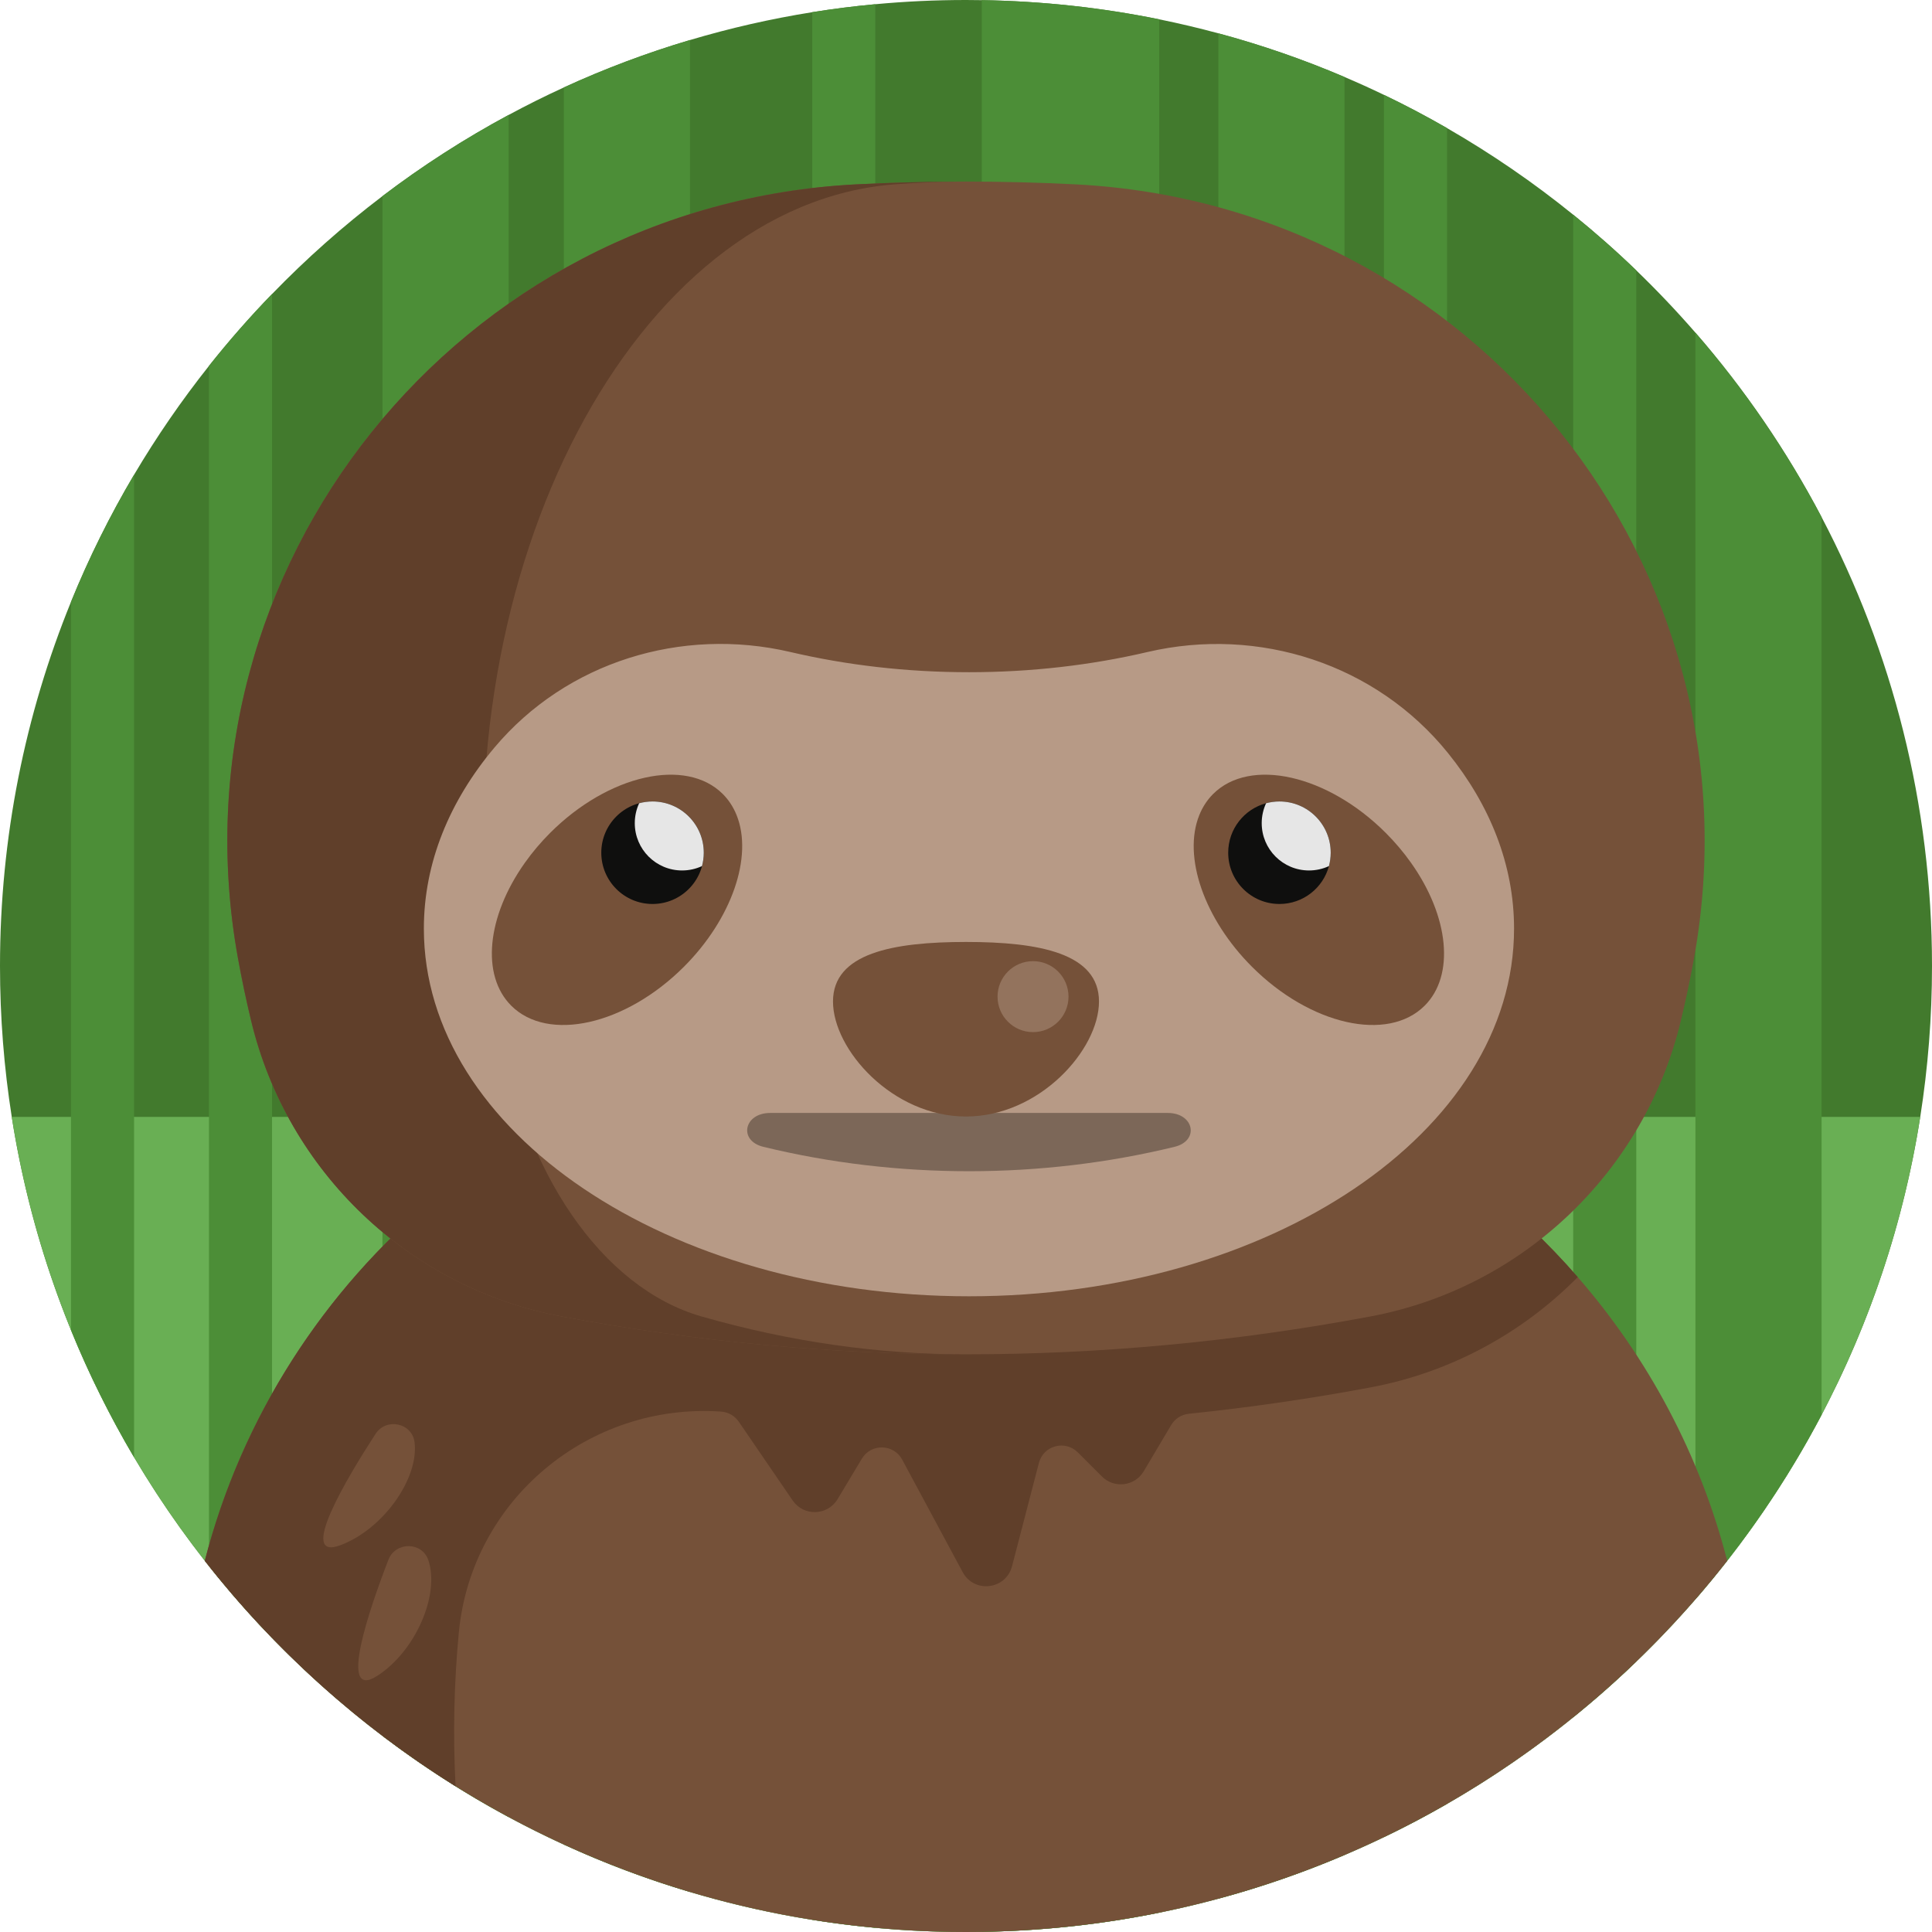
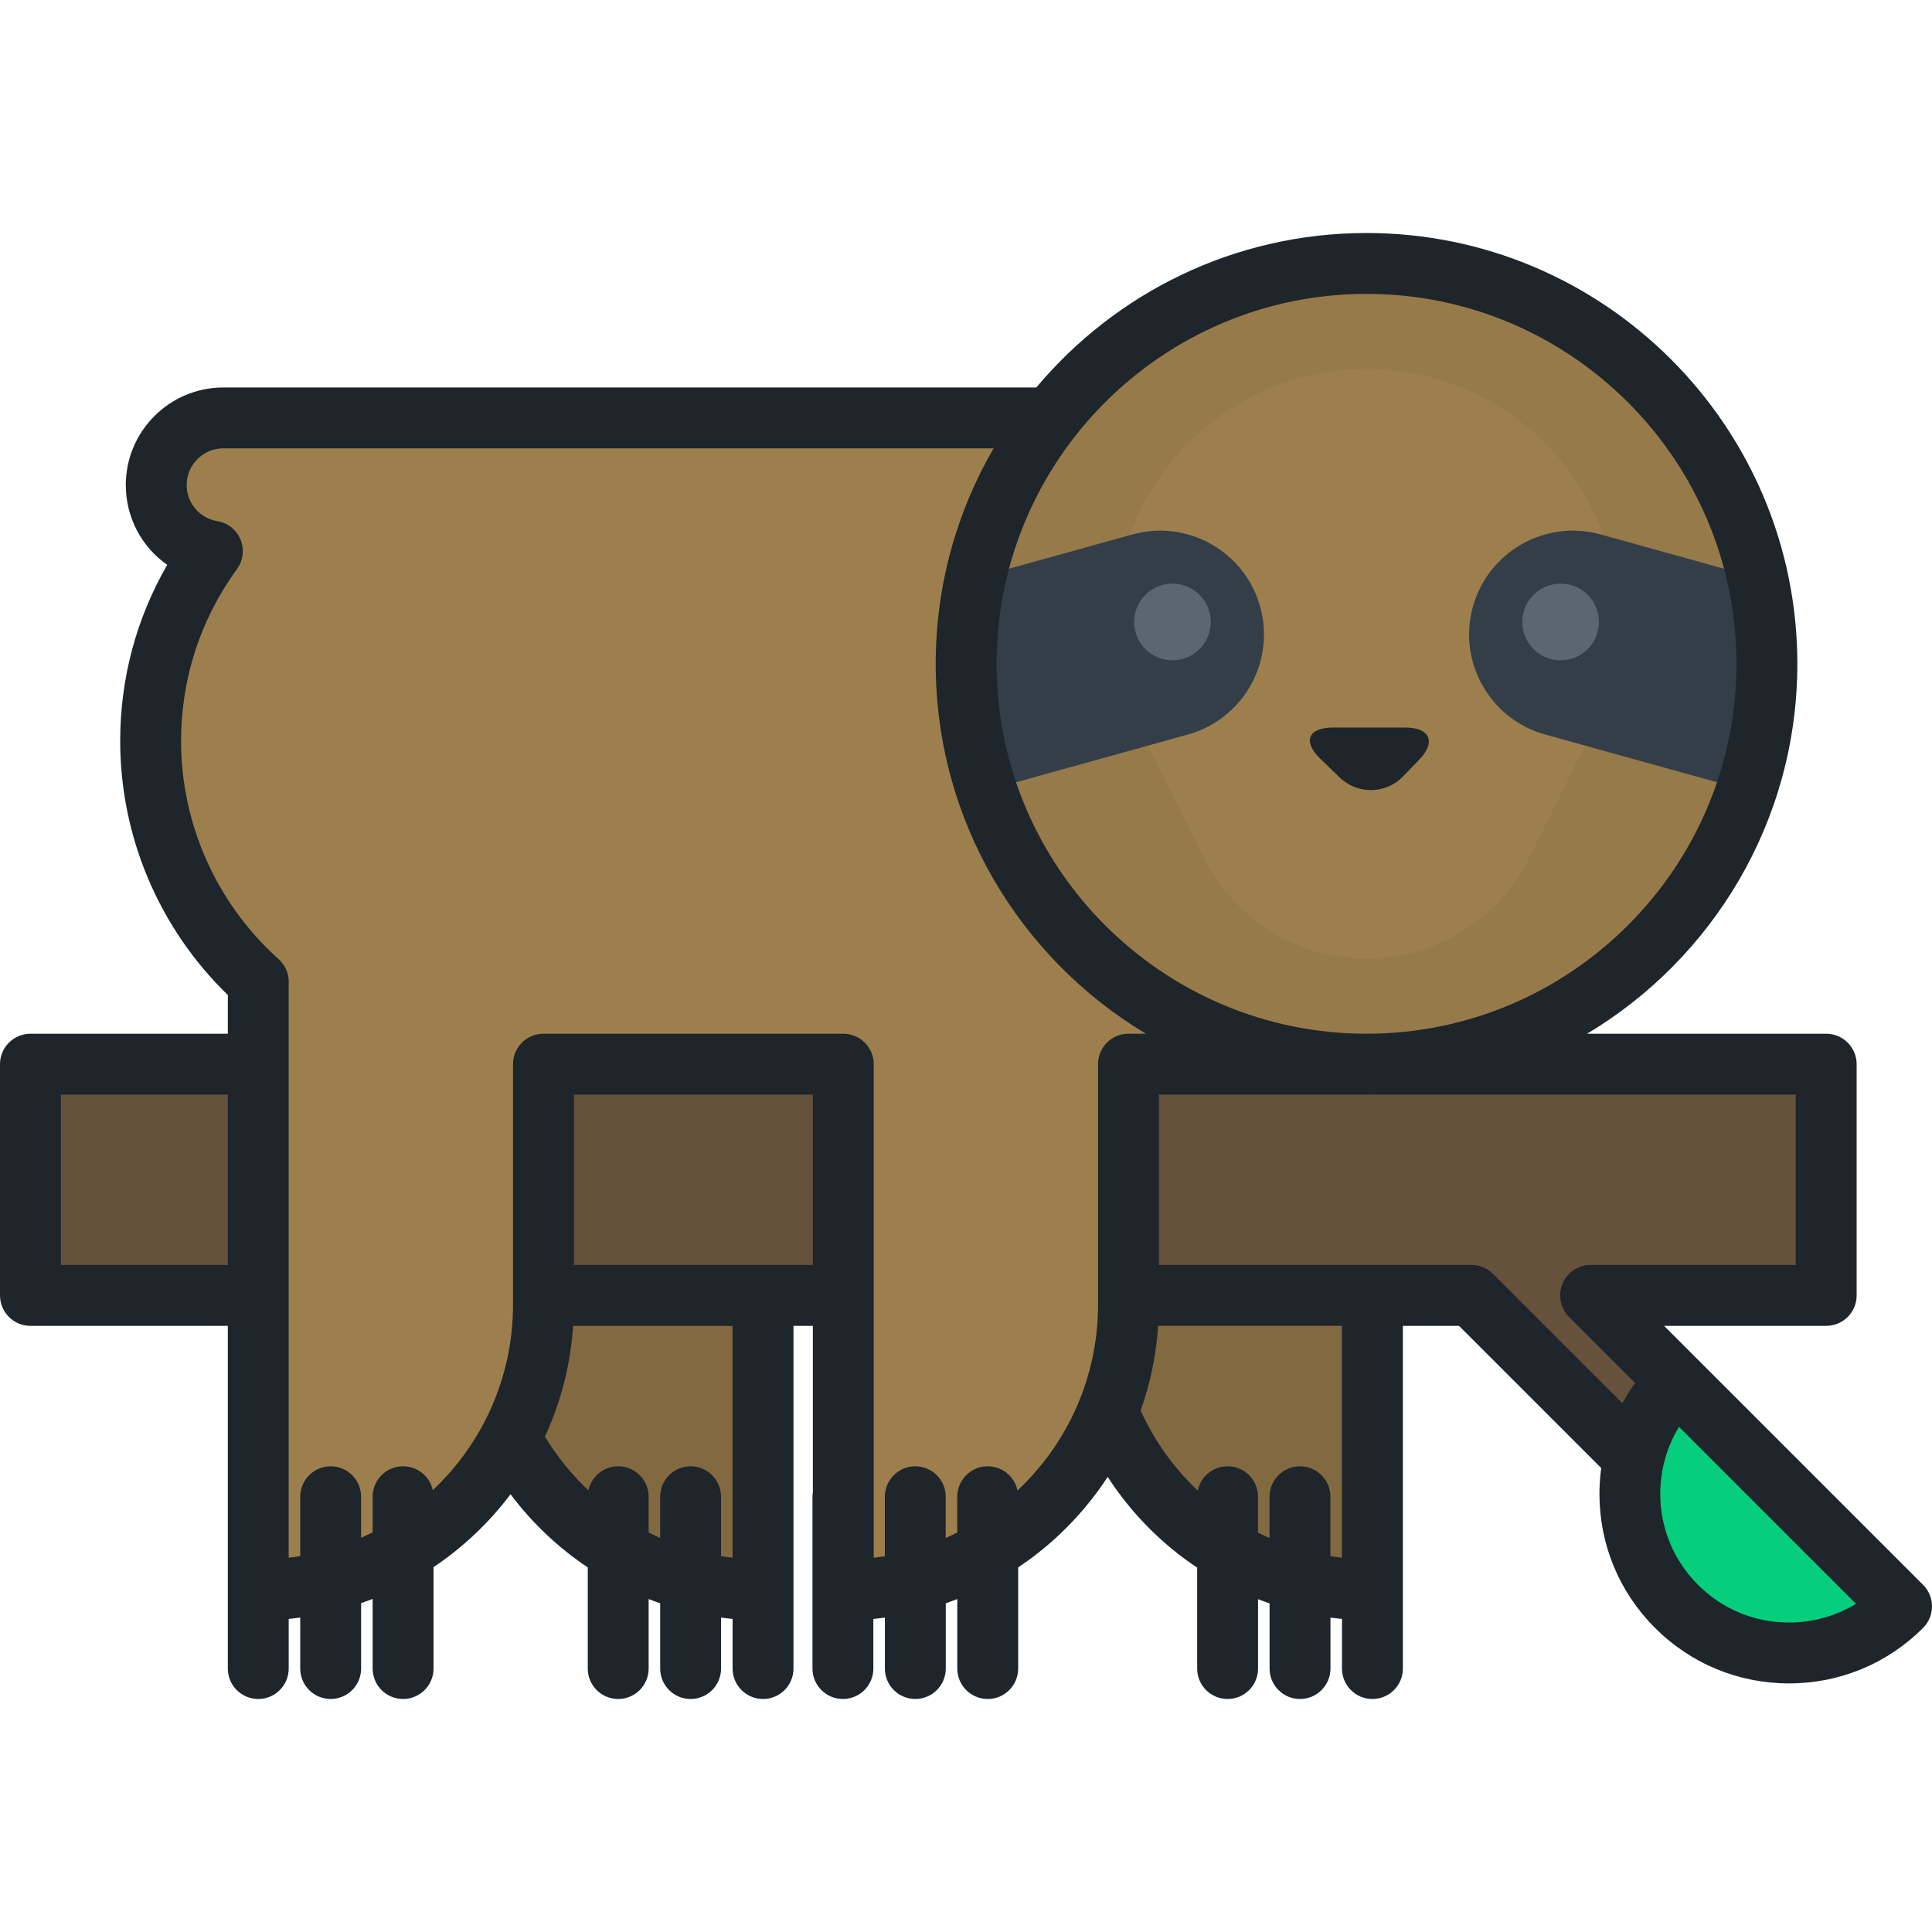
- <svg xmlns="http://www.w3.org/2000/svg" version="1.1" id="Capa_1" x="0px" y="0px" viewBox="0 0 512 512" style="enable-background:new 0 0 512 512;" xml:space="preserve">
-   <path style="fill:#427A2D;" d="M512,256c0,13.605-1.066,26.958-3.114,39.988C489.691,418.377,383.781,512,256,512  S22.309,418.377,3.114,295.988C1.066,282.958,0,269.605,0,256c0-34.126,6.677-66.706,18.808-96.486  c4.754-11.682,10.355-22.946,16.718-33.698c5.966-10.083,12.601-19.717,19.853-28.85c5.256-6.625,10.836-12.988,16.718-19.048  c9.07-9.373,18.85-18.045,29.257-25.945c10.533-8.004,21.713-15.203,33.437-21.514c4.786-2.581,9.665-5.016,14.629-7.283  c10.762-4.942,21.932-9.153,33.437-12.57c10.522-3.135,21.337-5.611,32.392-7.377c5.517-0.888,11.086-1.588,16.718-2.111  C239.877,0.376,247.892,0,256,0c1.4,0,2.79,0.01,4.18,0.042c16.081,0.251,31.796,1.985,47.02,5.078  c5.287,1.076,10.512,2.309,15.673,3.709c11.483,3.093,22.653,6.969,33.437,11.577c3.521,1.494,7.011,3.072,10.449,4.733  c5.695,2.727,11.264,5.674,16.718,8.808c11.766,6.771,22.946,14.451,33.437,22.946c5.789,4.681,11.368,9.603,16.718,14.764  c5.465,5.266,10.689,10.773,15.673,16.499c12.936,14.879,24.179,31.284,33.437,48.891C501.426,172.586,512,213.065,512,256z" />
-   <path style="fill:#69AF54;" d="M508.886,295.988c-4.399,28.097-13.385,54.669-26.143,78.952  c-9.258,17.607-20.501,34.001-33.437,48.891c-4.984,5.736-10.209,11.243-15.673,16.509c-5.35,5.162-10.93,10.094-16.718,14.775  c-10.491,8.485-21.671,16.165-33.437,22.936c-5.454,3.135-11.024,6.081-16.718,8.808c-3.438,1.661-6.917,3.239-10.449,4.733  c-10.783,4.598-21.943,8.485-33.437,11.577c-5.162,1.4-10.386,2.633-15.673,3.709c-15.224,3.093-30.939,4.827-47.02,5.078  C258.79,511.99,257.4,512,256,512c-8.108,0-16.123-0.376-24.033-1.108c-5.632-0.533-11.201-1.233-16.718-2.121  c-11.055-1.766-21.859-4.242-32.392-7.377c-11.504-3.417-22.664-7.628-33.437-12.57c-4.963-2.278-9.843-4.702-14.629-7.283  c-11.724-6.311-22.904-13.51-33.437-21.514c-10.407-7.899-20.187-16.583-29.257-25.945c-5.883-6.071-11.463-12.434-16.718-19.059  c-7.252-9.122-13.887-18.766-19.853-28.839c-6.363-10.762-11.964-22.026-16.718-33.719c-7.293-17.899-12.612-36.822-15.694-56.477  L508.886,295.988L508.886,295.988z" />
+ <svg xmlns="http://www.w3.org/2000/svg" version="1.1" id="Layer_1" x="0px" y="0px" viewBox="0 0 512 512" style="enable-background:new 0 0 512 512;" xml:space="preserve">
  <g>
-     <path style="fill:#4C8E37;" d="M482.743,137.049v237.892c-9.258,17.607-20.501,34.001-33.437,48.891V88.158   C462.242,103.037,473.485,119.442,482.743,137.049z" />
-     <path style="fill:#4C8E37;" d="M356.31,20.407v471.186c-10.783,4.598-21.943,8.485-33.437,11.577V8.829   C334.357,11.922,345.527,15.799,356.31,20.407z" />
-     <path style="fill:#4C8E37;" d="M134.792,30.459v451.082c-11.724-6.311-22.904-13.51-33.437-21.514V51.973   C111.888,43.969,123.068,36.77,134.792,30.459z" />
-     <path style="fill:#4C8E37;" d="M182.857,10.606v490.789c-11.504-3.417-22.664-7.628-33.437-12.57V23.176   C160.183,18.233,171.353,14.023,182.857,10.606z" />
-     <path style="fill:#4C8E37;" d="M433.633,71.659v368.682c-5.35,5.162-10.93,10.094-16.718,14.775V56.895   C422.703,61.576,428.283,66.497,433.633,71.659z" />
-     <path style="fill:#4C8E37;" d="M35.527,125.816v260.368c-6.363-10.762-11.964-22.026-16.718-33.719V159.514   C23.562,147.832,29.163,136.568,35.527,125.816z" />
-     <path style="fill:#4C8E37;" d="M72.098,77.918v356.164c-5.883-6.071-11.463-12.434-16.718-19.059V96.967   C60.635,90.342,66.215,83.978,72.098,77.918z" />
-     <path style="fill:#4C8E37;" d="M383.478,33.949v444.102c-5.454,3.135-11.024,6.081-16.718,8.809V25.14   C372.454,27.867,378.023,30.814,383.478,33.949z" />
-     <path style="fill:#4C8E37;" d="M231.967,1.118v509.774c-5.632-0.533-11.201-1.233-16.718-2.121V3.229   C220.766,2.341,226.335,1.64,231.967,1.118z" />
-     <path style="fill:#4C8E37;" d="M307.2,5.12v501.76c-15.224,3.093-30.939,4.827-47.02,5.078V0.042   C276.261,0.293,291.976,2.027,307.2,5.12z" />
+     <path style="fill:#826940;" d="M363.7,421.363c-41.74,0-75.579-33.839-75.579-75.578v-85.277c0-20.87,16.919-37.789,37.789-37.789   c20.87,0,37.79,16.919,37.79,37.789L363.7,421.363L363.7,421.363z" />
+     <path style="fill:#826940;" d="M208.661,421.363c-41.742,0-75.578-33.839-75.578-75.578v-85.277   c0-20.87,16.918-37.789,37.789-37.789c20.87,0,37.789,16.919,37.789,37.789V421.363z" />
  </g>
-   <path style="fill:#755139;" d="M457.728,413.633C410.864,473.516,337.93,512,256,512s-154.864-38.484-201.728-98.367  c7.199-28.003,20.929-53.708,39.612-75.191c31.932-36.728,78.346-61.158,131.427-63.843c20.459-1.034,40.918-1.034,61.377,0  c53.081,2.685,99.495,27.115,131.427,63.843C436.799,359.926,450.529,385.63,457.728,413.633z" />
-   <path style="fill:#603F2A;" d="M418.116,338.442c-31.932-36.728-78.346-61.158-131.427-63.843  c-11.274-0.575-22.549-0.815-33.813-0.752c0.209-0.01,0.408-0.01,0.616-0.021c-0.742,0.01-1.494,0.021-2.236,0.021  c-1.327,0.01-2.654,0.021-3.981,0.042c-1.264,0.021-2.529,0.052-3.793,0.073c-1.191,0.021-2.382,0.042-3.574,0.073  c-1.317,0.042-2.644,0.084-3.96,0.125c-1.118,0.042-2.247,0.073-3.365,0.115c-2.424,0.094-4.848,0.199-7.272,0.324  c-84.156,4.253-151.531,63.164-171.039,139.034c18.453,23.583,40.96,43.844,66.456,59.747c-0.721-13.866-0.397-27.512,0.867-40.761  c3.371-35.248,34.523-60.942,69.499-58.533c1.888,0.13,3.617,1.113,4.686,2.674l14.286,20.883c2.911,4.256,9.25,4.067,11.903-0.354  l6.432-10.72c2.456-4.092,8.432-3.951,10.691,0.252l16.031,29.818c3.046,5.664,11.458,4.655,13.077-1.569l7.119-27.379  c1.196-4.602,6.939-6.164,10.302-2.801l6.399,6.399c3.264,3.264,8.729,2.578,11.085-1.392l7.278-12.263  c0.994-1.674,2.721-2.77,4.657-2.971c16.035-1.653,32.069-3.973,48.104-6.975C384.439,363.708,403.466,353.28,418.116,338.442z" />
-   <path style="fill:#755139;" d="M284.951,48.851c-19.302-0.976-38.606-0.976-57.908,0C121.784,54.175,44.327,150.122,63.044,253.84  c1.003,5.558,2.172,11.116,3.508,16.673c9.611,40.004,41.861,70.799,82.3,78.368c71.43,13.37,142.859,13.37,214.29,0  c40.44-7.569,72.689-38.364,82.3-78.368c1.335-5.558,2.505-11.116,3.508-16.673C467.667,150.122,390.21,54.175,284.951,48.851z" />
-   <path style="fill:#603F2A;" d="M255.997,358.915c-35.715,0-71.429-3.344-107.144-10.031c-40.438-7.565-72.694-38.358-82.296-78.367  c-1.337-5.559-2.508-11.118-3.511-16.677C44.332,150.124,121.78,54.181,227.043,48.852c8.861-0.439,17.721-0.69,26.593-0.721  c-5.528,0.052-11.055,0.303-16.572,0.721C168.236,54.181,117.59,150.124,129.825,253.84c0.658,5.559,1.421,11.118,2.299,16.677  c6.28,40.009,27.366,70.802,53.812,78.367C209.29,355.571,232.643,358.915,255.997,358.915z" />
-   <path style="fill:#B79A86;" d="M383.744,199.58c-19.05-23.6-50.135-33.685-79.668-26.783c-14.817,3.463-30.727,5.346-47.291,5.346  c-16.573,0-32.493-1.885-47.316-5.352c-28.865-6.751-59.367,2.635-78.442,25.328c-11.902,14.161-18.699,30.531-18.699,47.973  c0,53.812,64.675,97.437,144.457,97.437s144.456-43.622,144.456-97.435C401.241,229.247,394.901,213.402,383.744,199.58z" />
-   <g>
-     <path style="fill:#755139;" d="M377.558,266.509c-9.778,9.778-30.311,5.153-45.773-10.308   c-12.656-12.656-18.395-29.183-13.957-40.191c0.869-2.154,2.097-4.03,3.649-5.582c9.778-9.778,30.311-5.153,45.773,10.308   c2.453,2.453,4.702,5.114,6.683,7.905C384.073,242.935,385.562,258.505,377.558,266.509z" />
-     <path style="fill:#755139;" d="M135.474,266.509c9.778,9.778,30.311,5.153,45.773-10.308   c12.656-12.656,18.395-29.183,13.957-40.191c-0.869-2.154-2.097-4.03-3.649-5.582c-9.778-9.778-30.311-5.153-45.773,10.308   c-2.453,2.453-4.702,5.114-6.683,7.905C128.959,242.935,127.47,258.505,135.474,266.509z" />
-   </g>
-   <g>
-     <path style="fill:#0F0F0E;" d="M352.652,225.98c0,1.223-0.167,2.414-0.47,3.542c-1.557,5.789-6.834,10.041-13.113,10.041   c-7.502,0-13.584-6.081-13.584-13.584c0-6.28,4.253-11.557,10.041-13.113c1.128-0.303,2.32-0.47,3.542-0.47   C346.571,212.396,352.652,218.478,352.652,225.98z" />
-     <circle style="fill:#0F0F0E;" cx="172.931" cy="225.98" r="13.584" />
-   </g>
-   <g>
-     <path style="fill:#E6E6E6;" d="M352.652,225.98c0,1.223-0.167,2.414-0.47,3.542c-1.599,0.742-3.396,1.16-5.277,1.16   c-6.928,0-12.539-5.611-12.539-12.539c0-1.881,0.418-3.678,1.16-5.277c1.128-0.303,2.32-0.47,3.542-0.47   C346.571,212.396,352.652,218.478,352.652,225.98z" />
-     <path style="fill:#E6E6E6;" d="M186.509,225.98c0,1.223-0.167,2.414-0.47,3.542c-1.599,0.742-3.396,1.16-5.277,1.16   c-6.928,0-12.539-5.611-12.539-12.539c0-1.881,0.418-3.678,1.16-5.277c1.128-0.303,2.32-0.47,3.542-0.47   C180.428,212.396,186.509,218.478,186.509,225.98z" />
-   </g>
-   <g>
-     <path style="fill:#755139;" d="M99.538,379.981c2.834-4.355,9.692-2.907,10.326,2.251c1.17,9.539-8.215,22.913-19.569,27.238   C78.513,413.958,92.154,391.329,99.538,379.981z" />
-     <path style="fill:#755139;" d="M102.934,413.36c1.875-4.846,8.885-4.843,10.568,0.072c3.113,9.093-3.312,24.115-13.529,30.689   C89.37,450.943,98.05,425.986,102.934,413.36z" />
-   </g>
-   <path style="fill:#7C6758;" d="M202.293,303.92c35.405,8.621,73.576,8.621,108.981,0c6.657-1.621,5.177-8.976-1.821-8.976H204.115  C197.117,294.944,195.636,302.299,202.293,303.92z" />
-   <path style="fill:#755139;" d="M291.243,265.413c0,12.774-15.78,30.473-35.245,30.473s-35.245-17.7-35.245-30.473  c0-12.774,15.78-15.786,35.245-15.786C275.463,249.627,291.243,252.64,291.243,265.413z" />
-   <circle style="fill:#93735D;" cx="273.763" cy="264.119" r="9.404" />
+   <path style="fill:#65513C;" d="M483.963,282.018H8.067v61.277h381.914l55.169,55.171c2.177,2.178,5.033,3.266,7.887,3.266  c2.854,0,5.709-1.088,7.887-3.266c4.356-4.356,4.356-11.418,0-15.774l-39.396-39.397h62.435V282.018z" />
+   <path style="fill:#05CE7C;" d="M444.281,366.048c-16.474,16.473-16.474,43.181,0,59.652c16.471,16.473,43.179,16.473,59.652,0  L444.281,366.048z" />
+   <path style="fill:#9C7F4D;" d="M362.145,110.749H59.191c-9.822,0-17.786,7.961-17.786,17.785c0,8.829,6.442,16.135,14.876,17.526  c-10.282,14.129-16.363,31.511-16.363,50.323c0,25.352,11.025,48.122,28.532,63.801c-0.001,0.109-0.009,0.216-0.009,0.325v160.854  c41.741,0,75.578-33.839,75.578-75.578v-63.767h79.459v139.346c41.741,0,75.578-33.839,75.578-75.578v-63.767h63.088  c47.295,0,85.634-38.34,85.634-85.635C447.779,149.088,409.44,110.749,362.145,110.749z" />
+   <circle style="fill:#967A4A;" cx="362.145" cy="175.919" r="106.105" />
+   <path style="fill:#9C7F4D;" d="M428.785,164.397c0-36.804-29.835-66.64-66.64-66.64s-66.64,29.836-66.64,66.64  c0,9.423,1.966,18.383,5.493,26.509l-0.004,0.011l0.11,0.222c0.829,1.893,1.741,3.739,2.738,5.534l14.762,29.849l0.004-0.002  c7.723,16.29,24.312,27.557,43.538,27.557s35.815-11.269,43.537-27.558l0.002,0.003l14.771-29.862  c0.988-1.782,1.892-3.616,2.717-5.494l0.124-0.248l-0.005-0.013C426.819,182.779,428.785,173.821,428.785,164.397z" />
+   <path style="fill:#333E48;" d="M333.956,160.781c-4.07-14.64-19.236-23.211-33.875-19.144l-41.571,11.551  c-1.599,7.326-2.466,14.924-2.466,22.729c0,11.73,1.932,23.002,5.447,33.55l53.318-14.814  C329.451,190.587,338.021,175.42,333.956,160.781z" />
+   <circle style="fill:#5C6670;" cx="310.711" cy="164.83" r="10.161" />
+   <path style="fill:#333E48;" d="M390.335,160.781c4.07-14.64,19.236-23.211,33.874-19.144l41.57,11.551  c1.6,7.326,2.467,14.924,2.467,22.729c0,11.73-1.932,23.002-5.447,33.55l-53.32-14.814  C394.841,190.587,386.269,175.42,390.335,160.781z" />
+   <circle style="fill:#5C6670;" cx="413.579" cy="164.83" r="10.162" />
+   <path style="fill:#1E252B;" d="M355.078,206.076c4.683,4.521,12.212,4.388,16.729-0.298l4.287-4.446  c4.52-4.685,2.892-8.52-3.617-8.52h-19.301c-6.509,0-8.004,3.7-3.321,8.222L355.078,206.076z M509.637,419.996l-59.652-59.652  c-0.003-0.003-0.008-0.006-0.011-0.01l-8.972-8.971h42.961c4.456,0,8.067-3.612,8.067-8.067v-61.277  c0-4.455-3.611-8.067-8.067-8.067h-63.369c33.345-19.956,55.72-56.429,55.72-98.034c0-62.952-51.215-114.168-114.168-114.168  c-35.103,0-66.552,15.929-87.512,40.934H59.191c-14.255,0-25.852,11.597-25.852,25.851c0,8.694,4.262,16.459,10.973,21.156  c-8.179,14.162-12.459,30.12-12.459,46.693c0,25.371,10.351,49.691,28.523,67.301v10.267H8.067c-4.455,0-8.067,3.612-8.067,8.067  v61.277c0,4.455,3.612,8.067,8.067,8.067h52.309v90.82c0,4.455,3.612,8.067,8.067,8.067s8.067-3.612,8.067-8.067v-13.15  c1.026-0.099,2.04-0.23,3.056-0.366v13.515c0,4.455,3.612,8.067,8.067,8.067c4.455,0,8.067-3.612,8.067-8.067v-17.336  c1.028-0.356,2.046-0.73,3.056-1.124v18.461c0,4.455,3.612,8.067,8.067,8.067s8.067-3.612,8.067-8.067v-26.871  c7.839-5.254,14.744-11.794,20.411-19.32c5.734,7.652,12.667,14.181,20.464,19.386v26.805c0,4.455,3.612,8.067,8.067,8.067  s8.067-3.612,8.067-8.067v-18.415c1.01,0.392,2.03,0.76,3.056,1.113v17.302c0,4.455,3.612,8.067,8.067,8.067  s8.067-3.612,8.067-8.067v-13.494c1.014,0.134,2.033,0.25,3.056,0.347v13.147c0,4.455,3.612,8.067,8.067,8.067  s8.067-3.612,8.067-8.067v-90.82h5.139v44.044c-0.063,0.407-0.105,0.82-0.105,1.243v45.532c0,4.455,3.612,8.067,8.067,8.067  c4.455,0,8.067-3.612,8.067-8.067v-13.141c1.025-0.097,2.041-0.226,3.056-0.36v13.501c0,4.455,3.612,8.067,8.067,8.067  s8.067-3.612,8.067-8.067v-17.299c1.028-0.354,2.046-0.726,3.056-1.119v18.419c0,4.455,3.611,8.067,8.067,8.067  c4.456,0,8.067-3.612,8.067-8.067v-26.804c9.436-6.304,17.514-14.479,23.723-23.984c6.254,9.663,14.348,17.803,23.713,24.044v26.744  c0,4.455,3.611,8.067,8.067,8.067c4.456,0,8.067-3.612,8.067-8.067v-18.379c1.009,0.39,2.03,0.758,3.056,1.11v17.269  c0,4.455,3.611,8.067,8.067,8.067c4.456,0,8.067-3.612,8.067-8.067v-13.495c1.013,0.133,2.033,0.248,3.056,0.346v13.149  c0,4.455,3.611,8.067,8.067,8.067c4.456,0,8.067-3.612,8.067-8.067v-90.82h14.873l37.686,37.687  c-0.303,2.245-0.468,4.522-0.468,6.824c0,13.422,5.227,26.04,14.718,35.529c9.49,9.491,22.108,14.718,35.529,14.718  c13.422,0,26.041-5.227,35.531-14.718C512.787,428.254,512.787,423.146,509.637,419.996z M60.376,335.229H16.134v-45.144h44.243  V335.229z M362.145,77.882c54.057,0,98.034,43.978,98.034,98.034s-43.978,98.034-98.034,98.034s-98.035-43.978-98.035-98.034  S308.088,77.882,362.145,77.882z M194.141,412.818c-1.025-0.123-2.043-0.275-3.056-0.443V396.65c0-4.455-3.612-8.067-8.067-8.067  s-8.067,3.612-8.067,8.067v10.92c-1.031-0.454-2.049-0.937-3.056-1.441v-9.479c0-4.455-3.612-8.067-8.067-8.067  c-3.88,0-7.118,2.741-7.89,6.391c-4.414-4.156-8.3-8.939-11.52-14.265c4.17-9.036,6.772-18.931,7.462-29.347h42.259v61.456H194.141z   M215.413,335.229h-63.325v-45.144h63.325L215.413,335.229L215.413,335.229z M290.992,282.018v63.767  c0,19.386-8.214,36.888-21.343,49.213c-0.763-3.662-4.008-6.415-7.897-6.415c-4.456,0-8.067,3.612-8.067,8.067v9.487  c-1.005,0.505-2.023,0.986-3.056,1.441V396.65c0-4.455-3.612-8.067-8.067-8.067s-8.067,3.612-8.067,8.067v15.745  c-0.977,0.16-1.96,0.304-2.95,0.423v-130.8c0-4.455-3.612-8.067-8.067-8.067H144.02c-4.455,0-8.067,3.612-8.067,8.067v63.767  c0,19.343-8.179,36.81-21.258,49.13c-0.795-3.621-4.016-6.333-7.875-6.333c-4.455,0-8.067,3.612-8.067,8.067v9.434  c-1.005,0.507-2.023,0.988-3.056,1.447v-10.88c0-4.455-3.612-8.067-8.067-8.067c-4.455,0-8.067,3.612-8.067,8.067v15.729  c-1.011,0.168-2.03,0.315-3.056,0.438V260.583l0.008-0.32c0.023-2.321-0.956-4.539-2.685-6.088  c-16.426-14.711-25.847-35.776-25.847-57.792c0-16.496,5.124-32.255,14.818-45.575c1.647-2.263,2.003-5.218,0.941-7.806  c-1.062-2.59-3.389-4.444-6.15-4.899c-4.707-0.777-8.123-4.8-8.123-9.567c0-5.358,4.359-9.718,9.719-9.718h204.121  c-9.748,16.807-15.335,36.312-15.335,57.1c0,41.605,22.375,78.079,55.72,98.034h-4.639  C294.602,273.951,290.992,277.563,290.992,282.018z M355.633,412.823c-1.025-0.122-2.043-0.274-3.056-0.441V396.65  c0-4.455-3.611-8.067-8.067-8.067c-4.456,0-8.067,3.612-8.067,8.067v10.954c-1.033-0.453-2.049-0.935-3.056-1.437v-9.517  c0-4.455-3.611-8.067-8.067-8.067c-3.897,0-7.147,2.762-7.901,6.434c-6.26-5.896-11.434-13.048-15.146-21.191  c2.534-7.099,4.126-14.635,4.643-22.464h48.715v61.46H355.633z M415.823,348.999l17.508,17.509c-1.243,1.719-2.373,3.503-3.381,5.35  l-34.266-34.268c-1.513-1.513-3.566-2.363-5.705-2.363h-82.856v-45.144h55.02c0.52,0,1.037-0.013,1.554-0.02v0.02h112.197v45.144  h-54.368c-3.262,0-6.205,1.965-7.453,4.98C412.827,343.222,413.517,346.692,415.823,348.999z M474.105,429.989  c-9.112,0-17.678-3.548-24.122-9.993c-6.444-6.443-9.993-15.01-9.993-24.121c0-6.359,1.728-12.453,4.964-17.745l46.896,46.896  C486.558,428.26,480.464,429.989,474.105,429.989z" />
  <g>
</g>
  <g>
</g>
  <g>
</g>
  <g>
</g>
  <g>
</g>
  <g>
</g>
  <g>
</g>
  <g>
</g>
  <g>
</g>
  <g>
</g>
  <g>
</g>
  <g>
</g>
  <g>
</g>
  <g>
</g>
  <g>
</g>
</svg>
